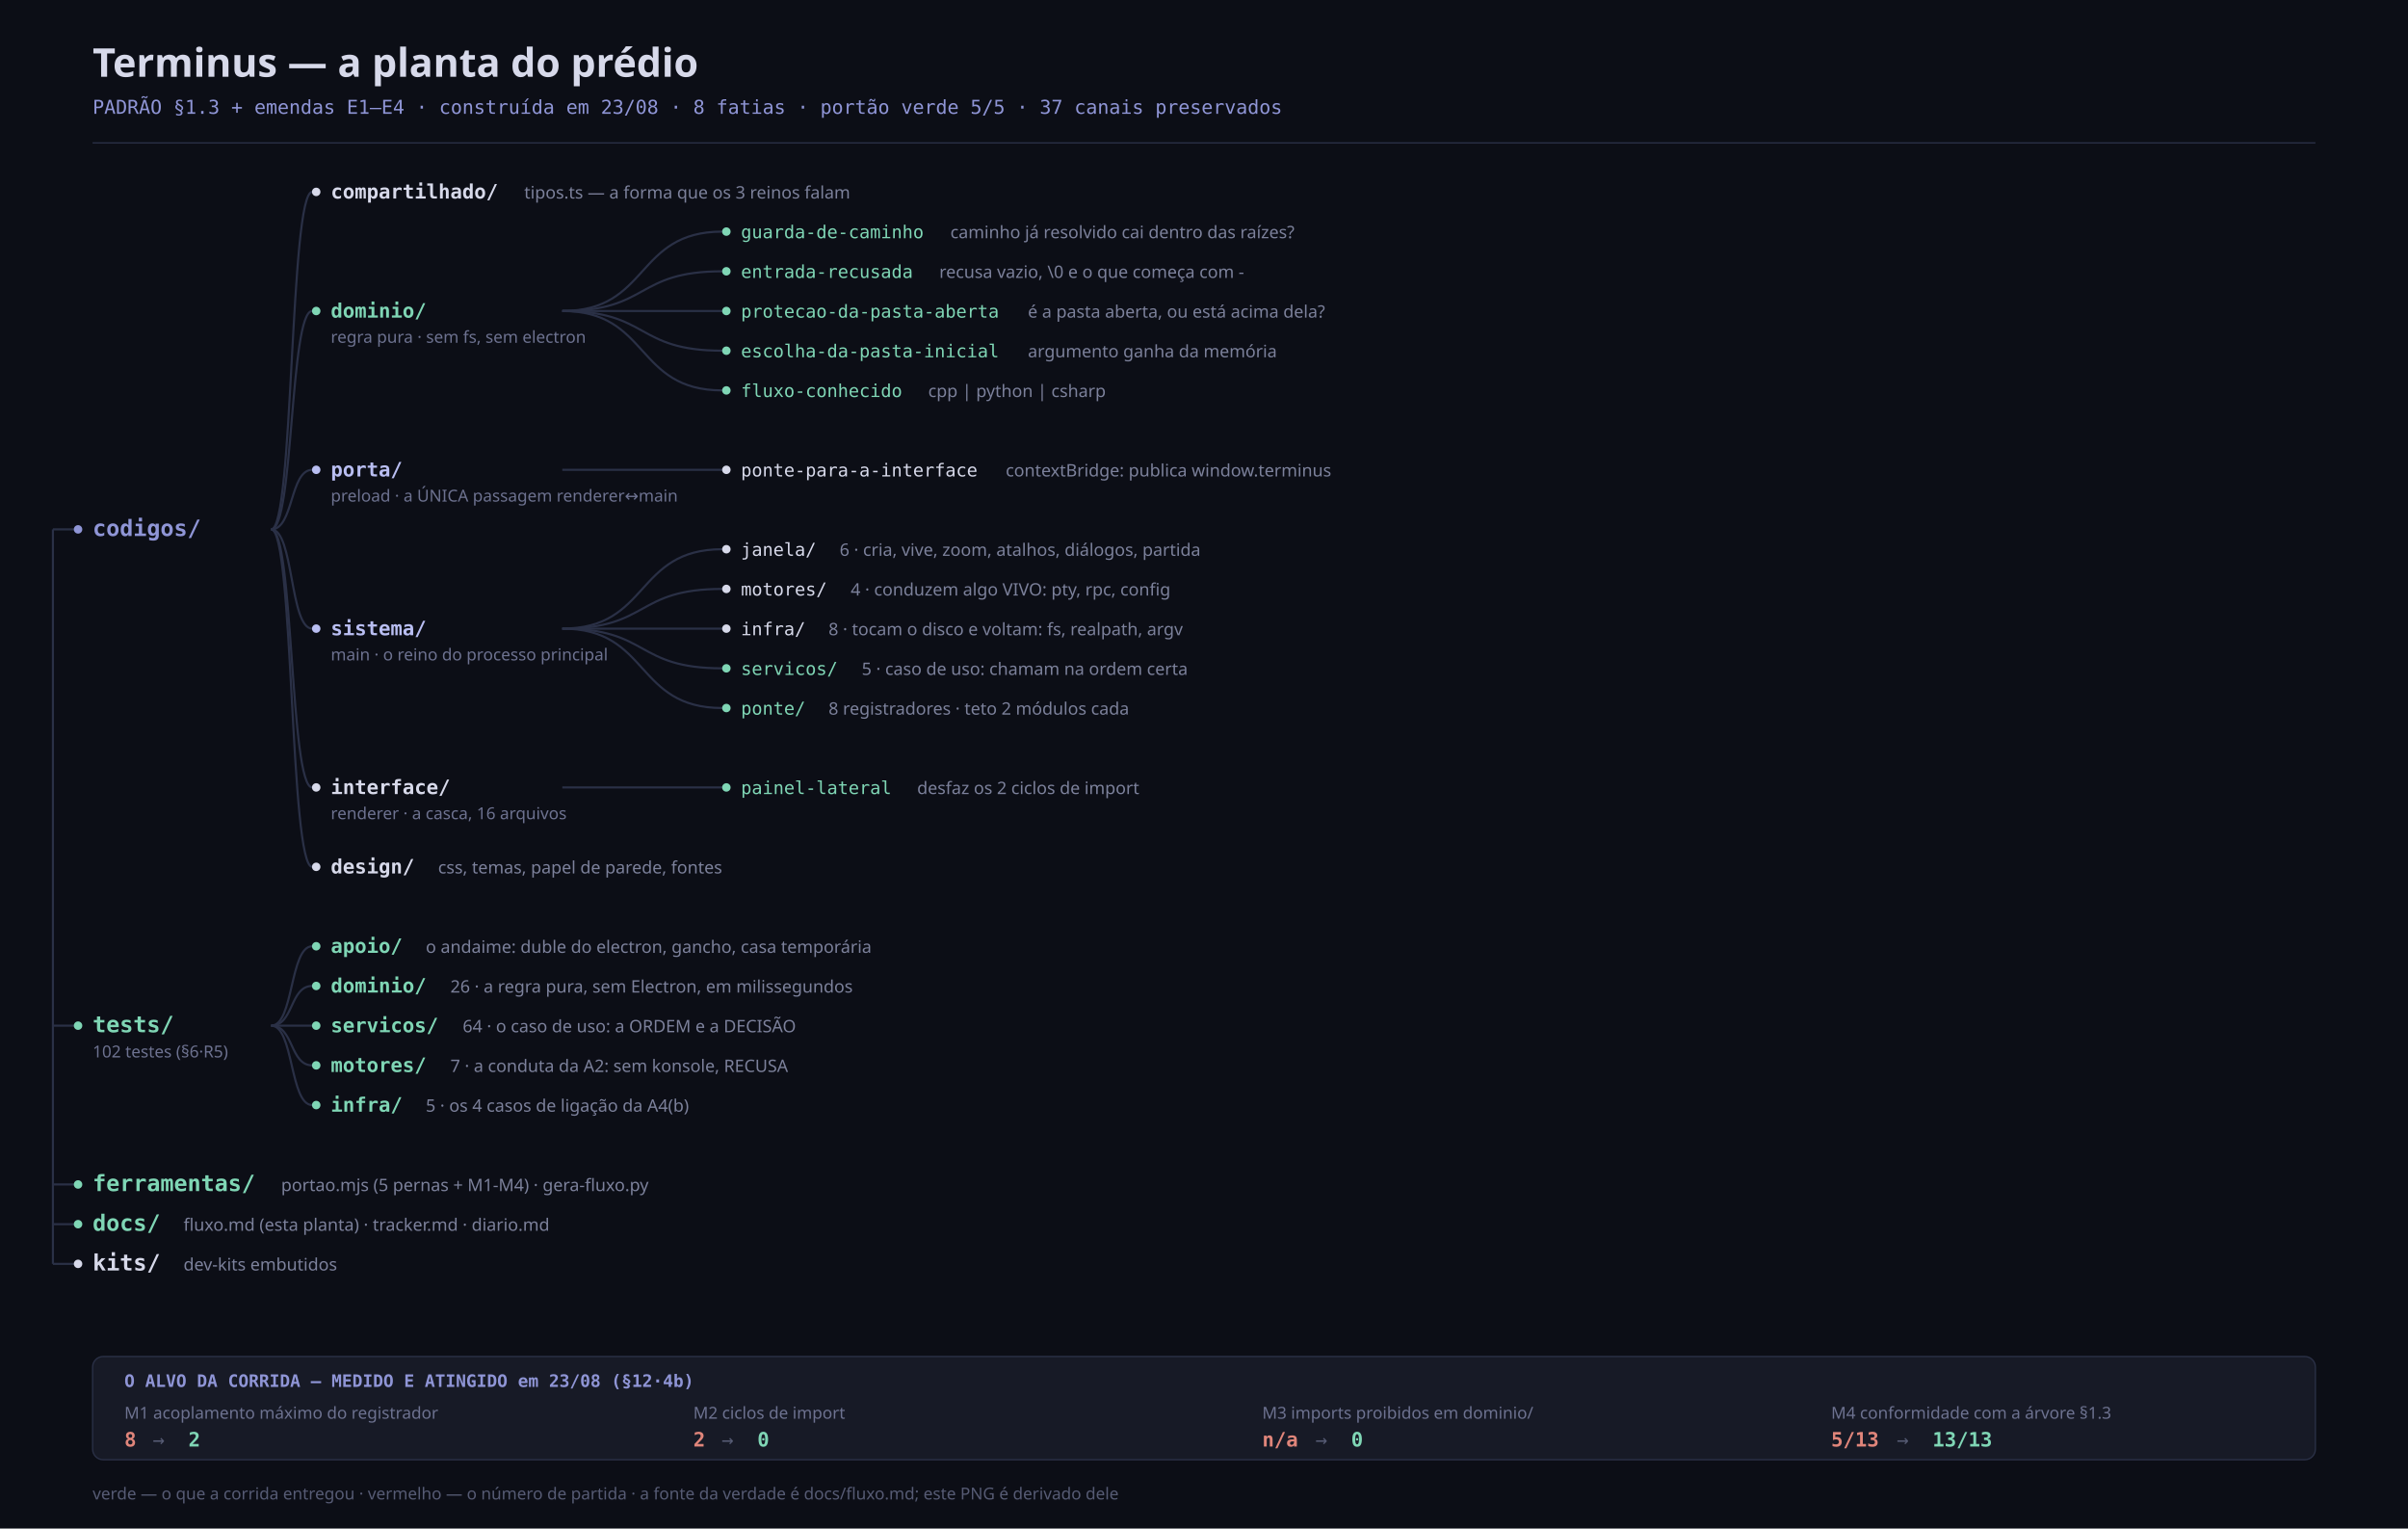
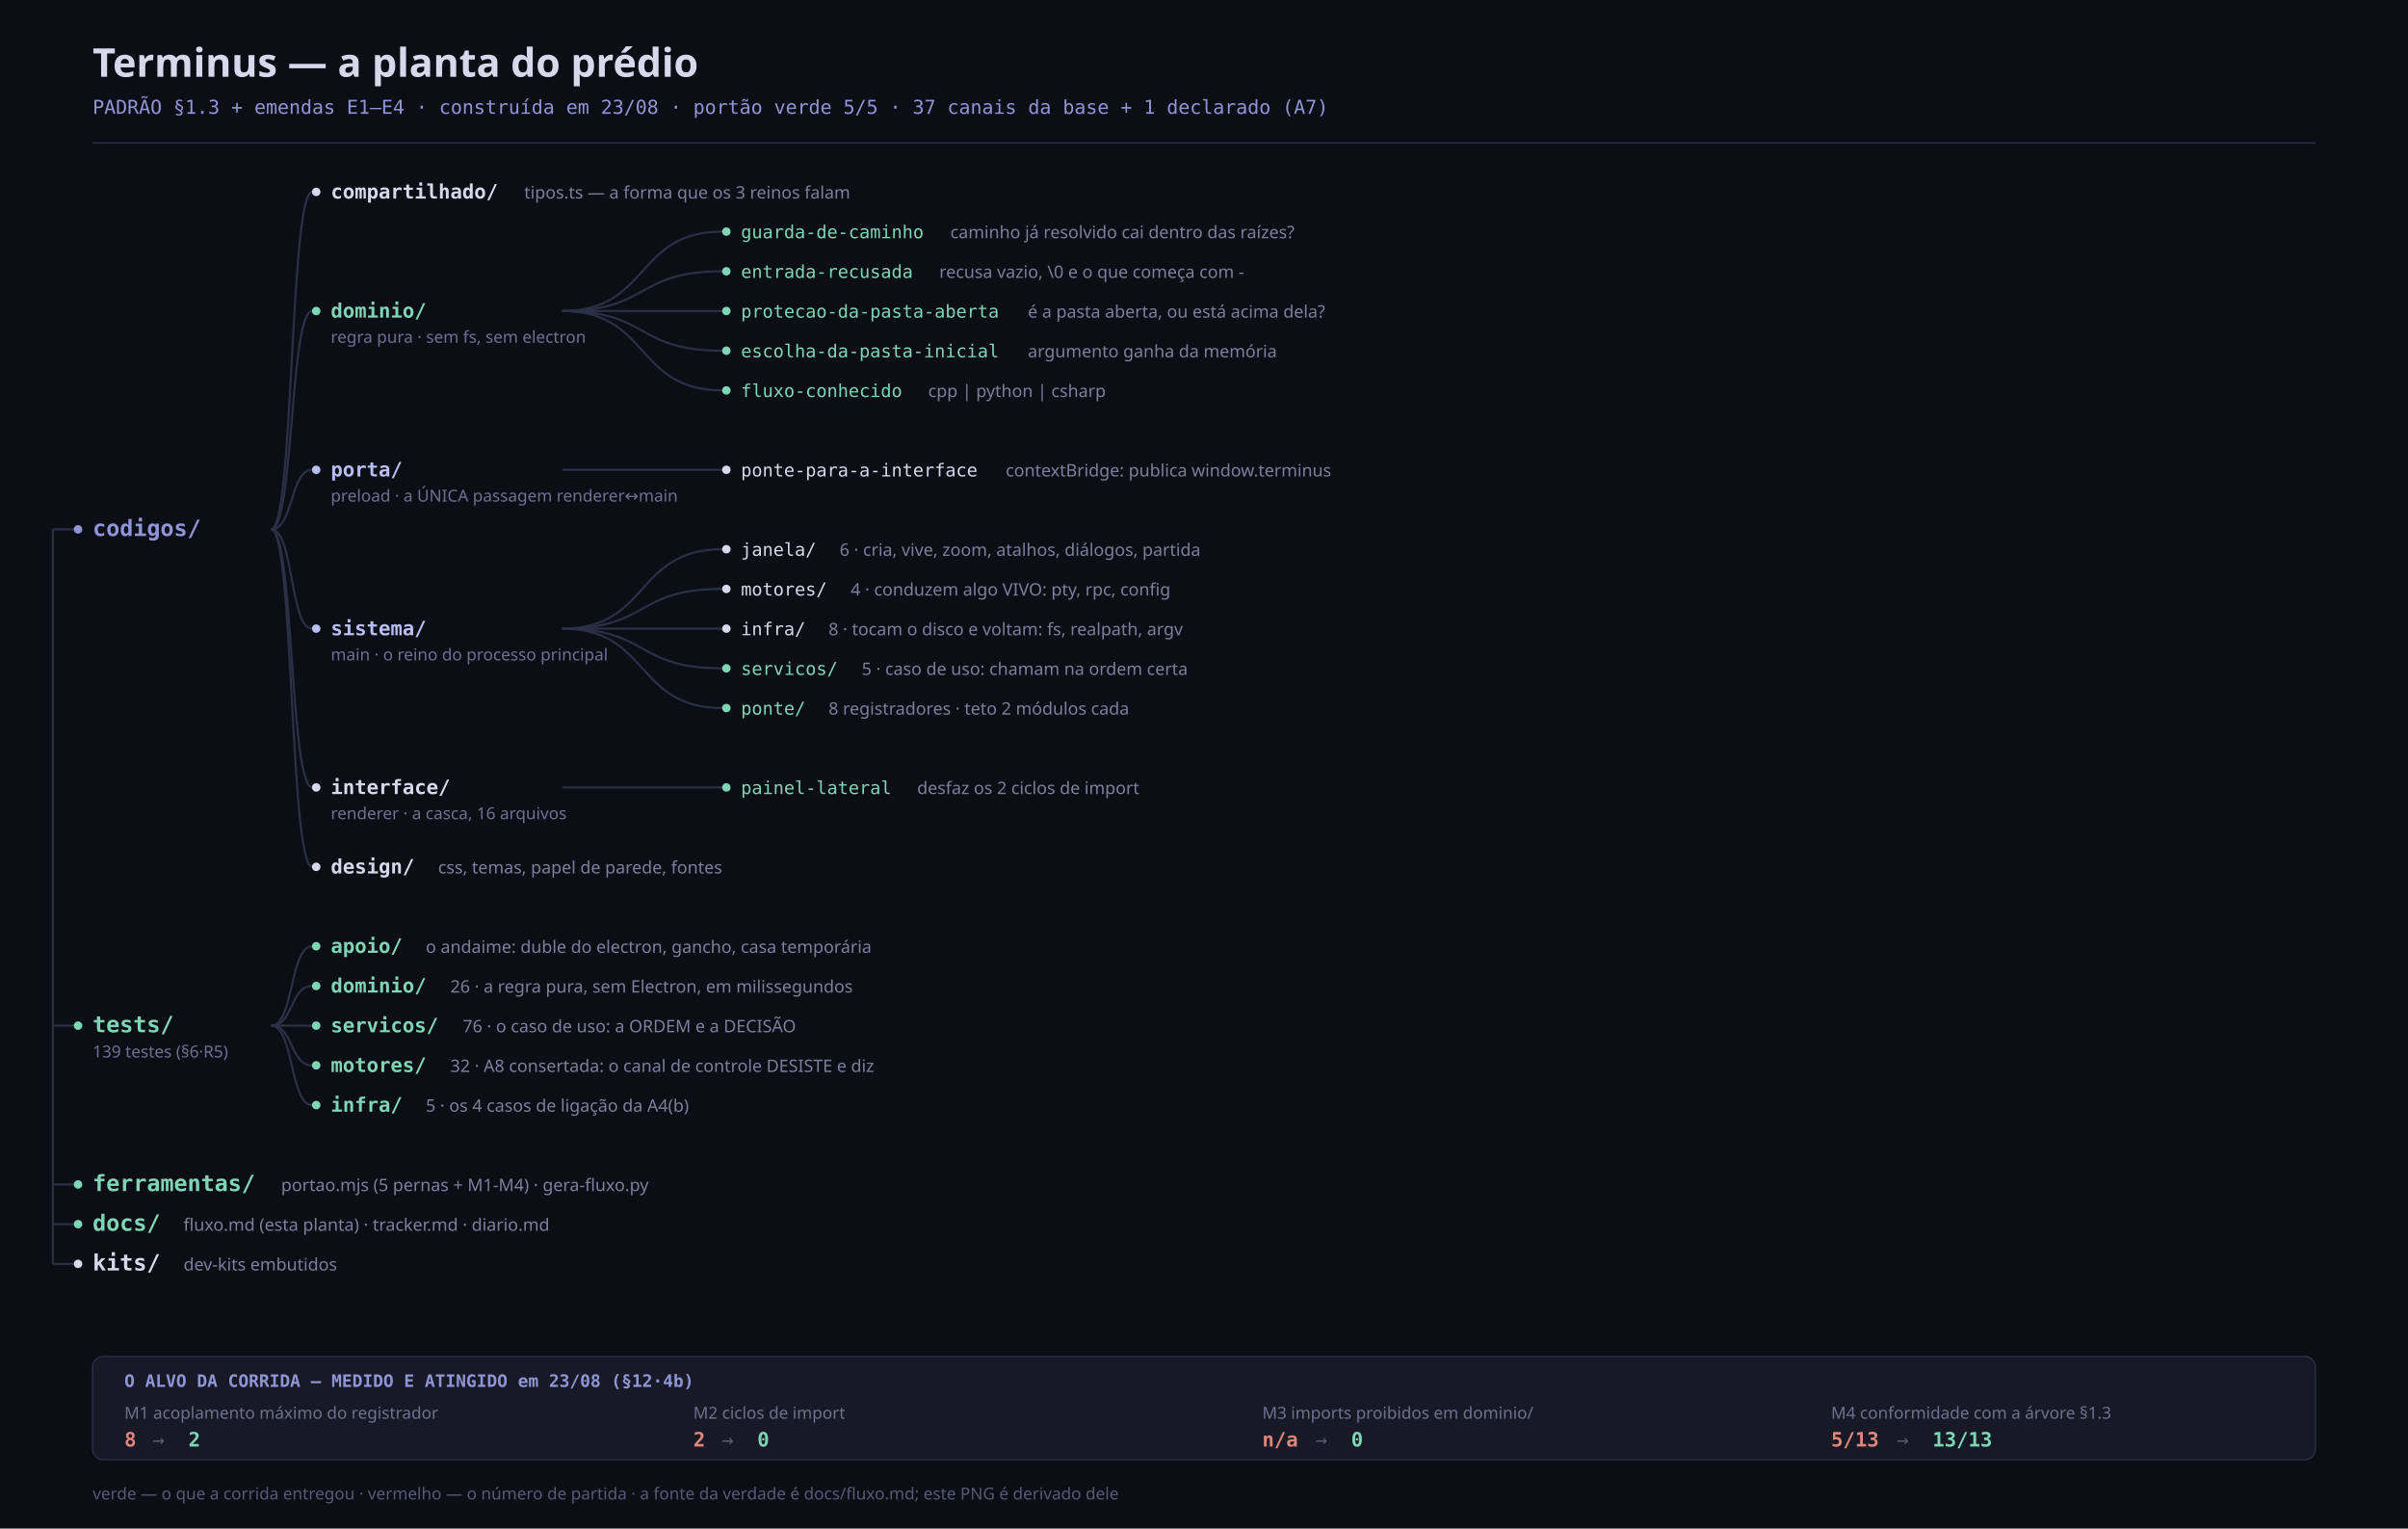
<svg xmlns="http://www.w3.org/2000/svg" viewBox="0 0 1820 1155" width="1820" height="1155" role="img" aria-label="Planta-alvo do Terminus: dominio puro, reino da porta e as cinco camadas de sistema, com o alvo da corrida em numeros">
  <rect width="1820" height="1155" fill="#0c0e16" />
  <text x="70" y="58" font-family="Cantarell, Noto Sans, sans-serif" font-size="30" font-weight="700" fill="#d7d9ea">Terminus — a planta do prédio</text>
-   <text x="70" y="86" font-family="JetBrainsMono Nerd Font, JetBrains Mono, monospace" font-size="14.5" fill="#8f95d6">PADRÃO §1.3 + emendas E1–E4 · construída em 23/08 · 8 fatias · portão verde 5/5 · 37 canais preservados</text>
+   <text x="70" y="86" font-family="JetBrainsMono Nerd Font, JetBrains Mono, monospace" font-size="14.5" fill="#8f95d6">PADRÃO §1.3 + emendas E1–E4 · construída em 23/08 · portão verde 5/5 · 37 canais da base + 1 declarado (A7)</text>
  <line x1="70" y1="108" x2="1750" y2="108" stroke="#2a3046" stroke-width="1" />
  <path d="M 425.0 235.0 C 491.55 235.0, 479.45 175, 546 175" fill="none" stroke="#2a3046" stroke-width="1.6" />
  <path d="M 425.0 235.0 C 491.55 235.0, 479.45 205, 546 205" fill="none" stroke="#2a3046" stroke-width="1.6" />
  <path d="M 425.0 235.0 C 491.55 235.0, 479.45 235, 546 235" fill="none" stroke="#2a3046" stroke-width="1.6" />
  <path d="M 425.0 235.0 C 491.55 235.0, 479.45 265, 546 265" fill="none" stroke="#2a3046" stroke-width="1.6" />
  <path d="M 425.0 235.0 C 491.55 235.0, 479.45 295, 546 295" fill="none" stroke="#2a3046" stroke-width="1.6" />
  <path d="M 425.0 355.0 C 491.55 355.0, 479.45 355, 546 355" fill="none" stroke="#2a3046" stroke-width="1.6" />
  <path d="M 425.0 475.0 C 491.55 475.0, 479.45 415, 546 415" fill="none" stroke="#2a3046" stroke-width="1.6" />
  <path d="M 425.0 475.0 C 491.55 475.0, 479.45 445, 546 445" fill="none" stroke="#2a3046" stroke-width="1.6" />
  <path d="M 425.0 475.0 C 491.55 475.0, 479.45 475, 546 475" fill="none" stroke="#2a3046" stroke-width="1.6" />
  <path d="M 425.0 475.0 C 491.55 475.0, 479.45 505, 546 505" fill="none" stroke="#2a3046" stroke-width="1.6" />
  <path d="M 425.0 475.0 C 491.55 475.0, 479.45 535, 546 535" fill="none" stroke="#2a3046" stroke-width="1.6" />
  <path d="M 425.0 595.0 C 491.55 595.0, 479.45 595, 546 595" fill="none" stroke="#2a3046" stroke-width="1.6" />
  <path d="M 205.0 400.0 C 222.05 400.0, 218.95 145, 236 145" fill="none" stroke="#2a3046" stroke-width="1.6" />
  <path d="M 205.0 400.0 C 222.05 400.0, 218.95 235.0, 236 235.0" fill="none" stroke="#2a3046" stroke-width="1.6" />
  <path d="M 205.0 400.0 C 222.05 400.0, 218.95 355.0, 236 355.0" fill="none" stroke="#2a3046" stroke-width="1.6" />
  <path d="M 205.0 400.0 C 222.05 400.0, 218.95 475.0, 236 475.0" fill="none" stroke="#2a3046" stroke-width="1.6" />
  <path d="M 205.0 400.0 C 222.05 400.0, 218.95 595.0, 236 595.0" fill="none" stroke="#2a3046" stroke-width="1.6" />
  <path d="M 205.0 400.0 C 222.05 400.0, 218.95 655, 236 655" fill="none" stroke="#2a3046" stroke-width="1.6" />
  <path d="M 205.0 775.0 C 222.05 775.0, 218.95 715, 236 715" fill="none" stroke="#2a3046" stroke-width="1.6" />
  <path d="M 205.0 775.0 C 222.05 775.0, 218.95 745, 236 745" fill="none" stroke="#2a3046" stroke-width="1.6" />
  <path d="M 205.0 775.0 C 222.05 775.0, 218.95 775, 236 775" fill="none" stroke="#2a3046" stroke-width="1.6" />
  <path d="M 205.0 775.0 C 222.05 775.0, 218.95 805, 236 805" fill="none" stroke="#2a3046" stroke-width="1.6" />
  <path d="M 205.0 775.0 C 222.05 775.0, 218.95 835, 236 835" fill="none" stroke="#2a3046" stroke-width="1.6" />
  <path d="M 40 400.0 L 40 955" stroke="#2a3046" stroke-width="1.6" fill="none" />
  <path d="M 40 400.0 C 49.9 400.0, 48.1 400.0, 58 400.0" fill="none" stroke="#2a3046" stroke-width="1.6" />
  <path d="M 40 775.0 C 49.9 775.0, 48.1 775.0, 58 775.0" fill="none" stroke="#2a3046" stroke-width="1.6" />
  <path d="M 40 895 C 49.9 895, 48.1 895, 58 895" fill="none" stroke="#2a3046" stroke-width="1.6" />
  <path d="M 40 925 C 49.9 925, 48.1 925, 58 925" fill="none" stroke="#2a3046" stroke-width="1.6" />
  <path d="M 40 955 C 49.9 955, 48.1 955, 58 955" fill="none" stroke="#2a3046" stroke-width="1.6" />
  <circle cx="239" cy="145" r="3.2" fill="#d7d9ea" />
  <text x="250" y="150" font-family="JetBrainsMono Nerd Font, JetBrains Mono, monospace" font-size="15" font-weight="600" fill="#d7d9ea">compartilhado/</text>
  <text x="396.2" y="150" font-family="Cantarell, Noto Sans, sans-serif" font-size="13" fill="#7c819b">tipos.ts — a forma que os 3 reinos falam</text>
  <circle cx="549" cy="175" r="3.2" fill="#7fd6b5" />
  <text x="560" y="180" font-family="JetBrainsMono Nerd Font, JetBrains Mono, monospace" font-size="13.5" font-weight="400" fill="#7fd6b5">guarda-de-caminho</text>
  <text x="718.29" y="180" font-family="Cantarell, Noto Sans, sans-serif" font-size="13" fill="#7c819b">caminho já resolvido cai dentro das raízes?</text>
  <circle cx="549" cy="205" r="3.2" fill="#7fd6b5" />
  <text x="560" y="210" font-family="JetBrainsMono Nerd Font, JetBrains Mono, monospace" font-size="13.5" font-weight="400" fill="#7fd6b5">entrada-recusada</text>
  <text x="709.92" y="210" font-family="Cantarell, Noto Sans, sans-serif" font-size="13" fill="#7c819b">recusa vazio, \0 e o que começa com ‑</text>
  <circle cx="549" cy="235" r="3.2" fill="#7fd6b5" />
  <text x="560" y="240" font-family="JetBrainsMono Nerd Font, JetBrains Mono, monospace" font-size="13.5" font-weight="400" fill="#7fd6b5">protecao-da-pasta-aberta</text>
  <text x="776.88" y="240" font-family="Cantarell, Noto Sans, sans-serif" font-size="13" fill="#7c819b">é a pasta aberta, ou está acima dela?</text>
  <circle cx="549" cy="265" r="3.2" fill="#7fd6b5" />
  <text x="560" y="270" font-family="JetBrainsMono Nerd Font, JetBrains Mono, monospace" font-size="13.5" font-weight="400" fill="#7fd6b5">escolha-da-pasta-inicial</text>
  <text x="776.88" y="270" font-family="Cantarell, Noto Sans, sans-serif" font-size="13" fill="#7c819b">argumento ganha da memória</text>
  <circle cx="549" cy="295" r="3.2" fill="#7fd6b5" />
  <text x="560" y="300" font-family="JetBrainsMono Nerd Font, JetBrains Mono, monospace" font-size="13.5" font-weight="400" fill="#7fd6b5">fluxo-conhecido</text>
  <text x="701.55" y="300" font-family="Cantarell, Noto Sans, sans-serif" font-size="13" fill="#7c819b">cpp | python | csharp</text>
  <circle cx="239" cy="235.0" r="3.2" fill="#7fd6b5" />
  <text x="250" y="240.0" font-family="JetBrainsMono Nerd Font, JetBrains Mono, monospace" font-size="15" font-weight="600" fill="#7fd6b5">dominio/</text>
  <text x="250" y="259.0" font-family="Cantarell, Noto Sans, sans-serif" font-size="12.5" fill="#6d7290">regra pura · sem fs, sem electron</text>
  <circle cx="549" cy="355" r="3.2" fill="#d7d9ea" />
  <text x="560" y="360" font-family="JetBrainsMono Nerd Font, JetBrains Mono, monospace" font-size="13.5" font-weight="400" fill="#d7d9ea">ponte-para-a-interface</text>
  <text x="760.14" y="360" font-family="Cantarell, Noto Sans, sans-serif" font-size="13" fill="#7c819b">contextBridge: publica window.terminus</text>
  <circle cx="239" cy="355.0" r="3.2" fill="#b9bef2" />
  <text x="250" y="360.0" font-family="JetBrainsMono Nerd Font, JetBrains Mono, monospace" font-size="15" font-weight="600" fill="#b9bef2">porta/</text>
  <text x="250" y="379.0" font-family="Cantarell, Noto Sans, sans-serif" font-size="12.5" fill="#6d7290">preload · a ÚNICA passagem renderer↔main</text>
  <circle cx="549" cy="415" r="3.2" fill="#d7d9ea" />
  <text x="560" y="420" font-family="JetBrainsMono Nerd Font, JetBrains Mono, monospace" font-size="13.5" font-weight="400" fill="#d7d9ea">janela/</text>
  <text x="634.59" y="420" font-family="Cantarell, Noto Sans, sans-serif" font-size="13" fill="#7c819b">6 · cria, vive, zoom, atalhos, diálogos, partida</text>
  <circle cx="549" cy="445" r="3.2" fill="#d7d9ea" />
  <text x="560" y="450" font-family="JetBrainsMono Nerd Font, JetBrains Mono, monospace" font-size="13.5" font-weight="400" fill="#d7d9ea">motores/</text>
  <text x="642.96" y="450" font-family="Cantarell, Noto Sans, sans-serif" font-size="13" fill="#7c819b">4 · conduzem algo VIVO: pty, rpc, config</text>
  <circle cx="549" cy="475" r="3.2" fill="#d7d9ea" />
  <text x="560" y="480" font-family="JetBrainsMono Nerd Font, JetBrains Mono, monospace" font-size="13.5" font-weight="400" fill="#d7d9ea">infra/</text>
  <text x="626.22" y="480" font-family="Cantarell, Noto Sans, sans-serif" font-size="13" fill="#7c819b">8 · tocam o disco e voltam: fs, realpath, argv</text>
  <circle cx="549" cy="505" r="3.2" fill="#7fd6b5" />
  <text x="560" y="510" font-family="JetBrainsMono Nerd Font, JetBrains Mono, monospace" font-size="13.5" font-weight="400" fill="#7fd6b5">servicos/</text>
  <text x="651.33" y="510" font-family="Cantarell, Noto Sans, sans-serif" font-size="13" fill="#7c819b">5 · caso de uso: chamam na ordem certa</text>
  <circle cx="549" cy="535" r="3.2" fill="#7fd6b5" />
  <text x="560" y="540" font-family="JetBrainsMono Nerd Font, JetBrains Mono, monospace" font-size="13.5" font-weight="400" fill="#7fd6b5">ponte/</text>
  <text x="626.22" y="540" font-family="Cantarell, Noto Sans, sans-serif" font-size="13" fill="#7c819b">8 registradores · teto 2 módulos cada</text>
  <circle cx="239" cy="475.0" r="3.2" fill="#b9bef2" />
  <text x="250" y="480.0" font-family="JetBrainsMono Nerd Font, JetBrains Mono, monospace" font-size="15" font-weight="600" fill="#b9bef2">sistema/</text>
  <text x="250" y="499.0" font-family="Cantarell, Noto Sans, sans-serif" font-size="12.5" fill="#6d7290">main · o reino do processo principal</text>
  <circle cx="549" cy="595" r="3.2" fill="#7fd6b5" />
  <text x="560" y="600" font-family="JetBrainsMono Nerd Font, JetBrains Mono, monospace" font-size="13.5" font-weight="400" fill="#7fd6b5">painel-lateral</text>
  <text x="693.18" y="600" font-family="Cantarell, Noto Sans, sans-serif" font-size="13" fill="#7c819b">desfaz os 2 ciclos de import</text>
  <circle cx="239" cy="595.0" r="3.2" fill="#d7d9ea" />
  <text x="250" y="600.0" font-family="JetBrainsMono Nerd Font, JetBrains Mono, monospace" font-size="15" font-weight="600" fill="#d7d9ea">interface/</text>
  <text x="250" y="619.0" font-family="Cantarell, Noto Sans, sans-serif" font-size="12.5" fill="#6d7290">renderer · a casca, 16 arquivos</text>
  <circle cx="239" cy="655" r="3.2" fill="#d7d9ea" />
  <text x="250" y="660" font-family="JetBrainsMono Nerd Font, JetBrains Mono, monospace" font-size="15" font-weight="600" fill="#d7d9ea">design/</text>
  <text x="331.1" y="660" font-family="Cantarell, Noto Sans, sans-serif" font-size="13" fill="#7c819b">css, temas, papel de parede, fontes</text>
  <circle cx="59" cy="400.0" r="3.2" fill="#8f95d6" />
  <text x="70" y="405.0" font-family="JetBrainsMono Nerd Font, JetBrains Mono, monospace" font-size="17" font-weight="700" fill="#8f95d6">codigos/</text>
  <circle cx="239" cy="715" r="3.2" fill="#7fd6b5" />
  <text x="250" y="720" font-family="JetBrainsMono Nerd Font, JetBrains Mono, monospace" font-size="15" font-weight="600" fill="#7fd6b5">apoio/</text>
  <text x="321.8" y="720" font-family="Cantarell, Noto Sans, sans-serif" font-size="13" fill="#7c819b">o andaime: duble do electron, gancho, casa temporária</text>
  <circle cx="239" cy="745" r="3.2" fill="#7fd6b5" />
  <text x="250" y="750" font-family="JetBrainsMono Nerd Font, JetBrains Mono, monospace" font-size="15" font-weight="600" fill="#7fd6b5">dominio/</text>
  <text x="340.4" y="750" font-family="Cantarell, Noto Sans, sans-serif" font-size="13" fill="#7c819b">26 · a regra pura, sem Electron, em milissegundos</text>
  <circle cx="239" cy="775" r="3.2" fill="#7fd6b5" />
  <text x="250" y="780" font-family="JetBrainsMono Nerd Font, JetBrains Mono, monospace" font-size="15" font-weight="600" fill="#7fd6b5">servicos/</text>
-   <text x="349.7" y="780" font-family="Cantarell, Noto Sans, sans-serif" font-size="13" fill="#7c819b">64 · o caso de uso: a ORDEM e a DECISÃO</text>
+   <text x="349.7" y="780" font-family="Cantarell, Noto Sans, sans-serif" font-size="13" fill="#7c819b">76 · o caso de uso: a ORDEM e a DECISÃO</text>
  <circle cx="239" cy="805" r="3.2" fill="#7fd6b5" />
  <text x="250" y="810" font-family="JetBrainsMono Nerd Font, JetBrains Mono, monospace" font-size="15" font-weight="600" fill="#7fd6b5">motores/</text>
-   <text x="340.4" y="810" font-family="Cantarell, Noto Sans, sans-serif" font-size="13" fill="#7c819b">7 · a conduta da A2: sem konsole, RECUSA</text>
+   <text x="340.4" y="810" font-family="Cantarell, Noto Sans, sans-serif" font-size="13" fill="#7c819b">32 · A8 consertada: o canal de controle DESISTE e diz</text>
  <circle cx="239" cy="835" r="3.2" fill="#7fd6b5" />
  <text x="250" y="840" font-family="JetBrainsMono Nerd Font, JetBrains Mono, monospace" font-size="15" font-weight="600" fill="#7fd6b5">infra/</text>
  <text x="321.8" y="840" font-family="Cantarell, Noto Sans, sans-serif" font-size="13" fill="#7c819b">5 · os 4 casos de ligação da A4(b)</text>
  <circle cx="59" cy="775.0" r="3.2" fill="#7fd6b5" />
  <text x="70" y="780.0" font-family="JetBrainsMono Nerd Font, JetBrains Mono, monospace" font-size="17" font-weight="700" fill="#7fd6b5">tests/</text>
-   <text x="70" y="799.0" font-family="Cantarell, Noto Sans, sans-serif" font-size="12.5" fill="#6d7290">102 testes (§6·R5)</text>
+   <text x="70" y="799.0" font-family="Cantarell, Noto Sans, sans-serif" font-size="12.5" fill="#6d7290">139 testes (§6·R5)</text>
  <circle cx="59" cy="895" r="3.2" fill="#7fd6b5" />
  <text x="70" y="900" font-family="JetBrainsMono Nerd Font, JetBrains Mono, monospace" font-size="17" font-weight="700" fill="#7fd6b5">ferramentas/</text>
  <text x="212.48" y="900" font-family="Cantarell, Noto Sans, sans-serif" font-size="13" fill="#7c819b">portao.mjs (5 pernas + M1-M4) · gera-fluxo.py</text>
  <circle cx="59" cy="925" r="3.2" fill="#7fd6b5" />
  <text x="70" y="930" font-family="JetBrainsMono Nerd Font, JetBrains Mono, monospace" font-size="17" font-weight="700" fill="#7fd6b5">docs/</text>
  <text x="138.7" y="930" font-family="Cantarell, Noto Sans, sans-serif" font-size="13" fill="#7c819b">fluxo.md (esta planta) · tracker.md · diario.md</text>
  <circle cx="59" cy="955" r="3.2" fill="#d7d9ea" />
  <text x="70" y="960" font-family="JetBrainsMono Nerd Font, JetBrains Mono, monospace" font-size="17" font-weight="700" fill="#d7d9ea">kits/</text>
  <text x="138.7" y="960" font-family="Cantarell, Noto Sans, sans-serif" font-size="13" fill="#7c819b">dev-kits embutidos</text>
  <rect x="70" y="1025" width="1680" height="78" rx="8" fill="#171a26" stroke="#2a3046" />
  <text x="94" y="1048" font-family="JetBrainsMono Nerd Font, JetBrains Mono, monospace" font-size="13" font-weight="700" fill="#8f95d6">O ALVO DA CORRIDA — MEDIDO E ATINGIDO em 23/08 (§12·4b)</text>
  <text x="94" y="1072" font-family="Cantarell, Noto Sans, sans-serif" font-size="12.5" fill="#6d7290">M1  acoplamento máximo do registrador</text>
  <text x="94" y="1093" font-family="JetBrainsMono Nerd Font, JetBrains Mono, monospace" font-size="15" font-weight="700" fill="#e0857a">8</text>
  <text x="115.4" y="1093" font-family="JetBrainsMono Nerd Font, JetBrains Mono, monospace" font-size="15" fill="#565b74">→</text>
  <text x="142.4" y="1093" font-family="JetBrainsMono Nerd Font, JetBrains Mono, monospace" font-size="15" font-weight="700" fill="#7fd6b5">2</text>
  <text x="524" y="1072" font-family="Cantarell, Noto Sans, sans-serif" font-size="12.5" fill="#6d7290">M2  ciclos de import</text>
  <text x="524" y="1093" font-family="JetBrainsMono Nerd Font, JetBrains Mono, monospace" font-size="15" font-weight="700" fill="#e0857a">2</text>
  <text x="545.4" y="1093" font-family="JetBrainsMono Nerd Font, JetBrains Mono, monospace" font-size="15" fill="#565b74">→</text>
  <text x="572.4" y="1093" font-family="JetBrainsMono Nerd Font, JetBrains Mono, monospace" font-size="15" font-weight="700" fill="#7fd6b5">0</text>
  <text x="954" y="1072" font-family="Cantarell, Noto Sans, sans-serif" font-size="12.5" fill="#6d7290">M3  imports proibidos em dominio/</text>
  <text x="954" y="1093" font-family="JetBrainsMono Nerd Font, JetBrains Mono, monospace" font-size="15" font-weight="700" fill="#e0857a">n/a</text>
  <text x="994.2" y="1093" font-family="JetBrainsMono Nerd Font, JetBrains Mono, monospace" font-size="15" fill="#565b74">→</text>
  <text x="1021.2" y="1093" font-family="JetBrainsMono Nerd Font, JetBrains Mono, monospace" font-size="15" font-weight="700" fill="#7fd6b5">0</text>
  <text x="1384" y="1072" font-family="Cantarell, Noto Sans, sans-serif" font-size="12.5" fill="#6d7290">M4  conformidade com a árvore §1.3</text>
  <text x="1384" y="1093" font-family="JetBrainsMono Nerd Font, JetBrains Mono, monospace" font-size="15" font-weight="700" fill="#e0857a">5/13</text>
  <text x="1433.6" y="1093" font-family="JetBrainsMono Nerd Font, JetBrains Mono, monospace" font-size="15" fill="#565b74">→</text>
  <text x="1460.6" y="1093" font-family="JetBrainsMono Nerd Font, JetBrains Mono, monospace" font-size="15" font-weight="700" fill="#7fd6b5">13/13</text>
  <text x="70" y="1133" font-family="Cantarell, Noto Sans, sans-serif" font-size="12.5" fill="#565b74">verde — o que a corrida entregou   ·   vermelho — o número de partida   ·   a fonte da verdade é docs/fluxo.md; este PNG é derivado dele</text>
</svg>
